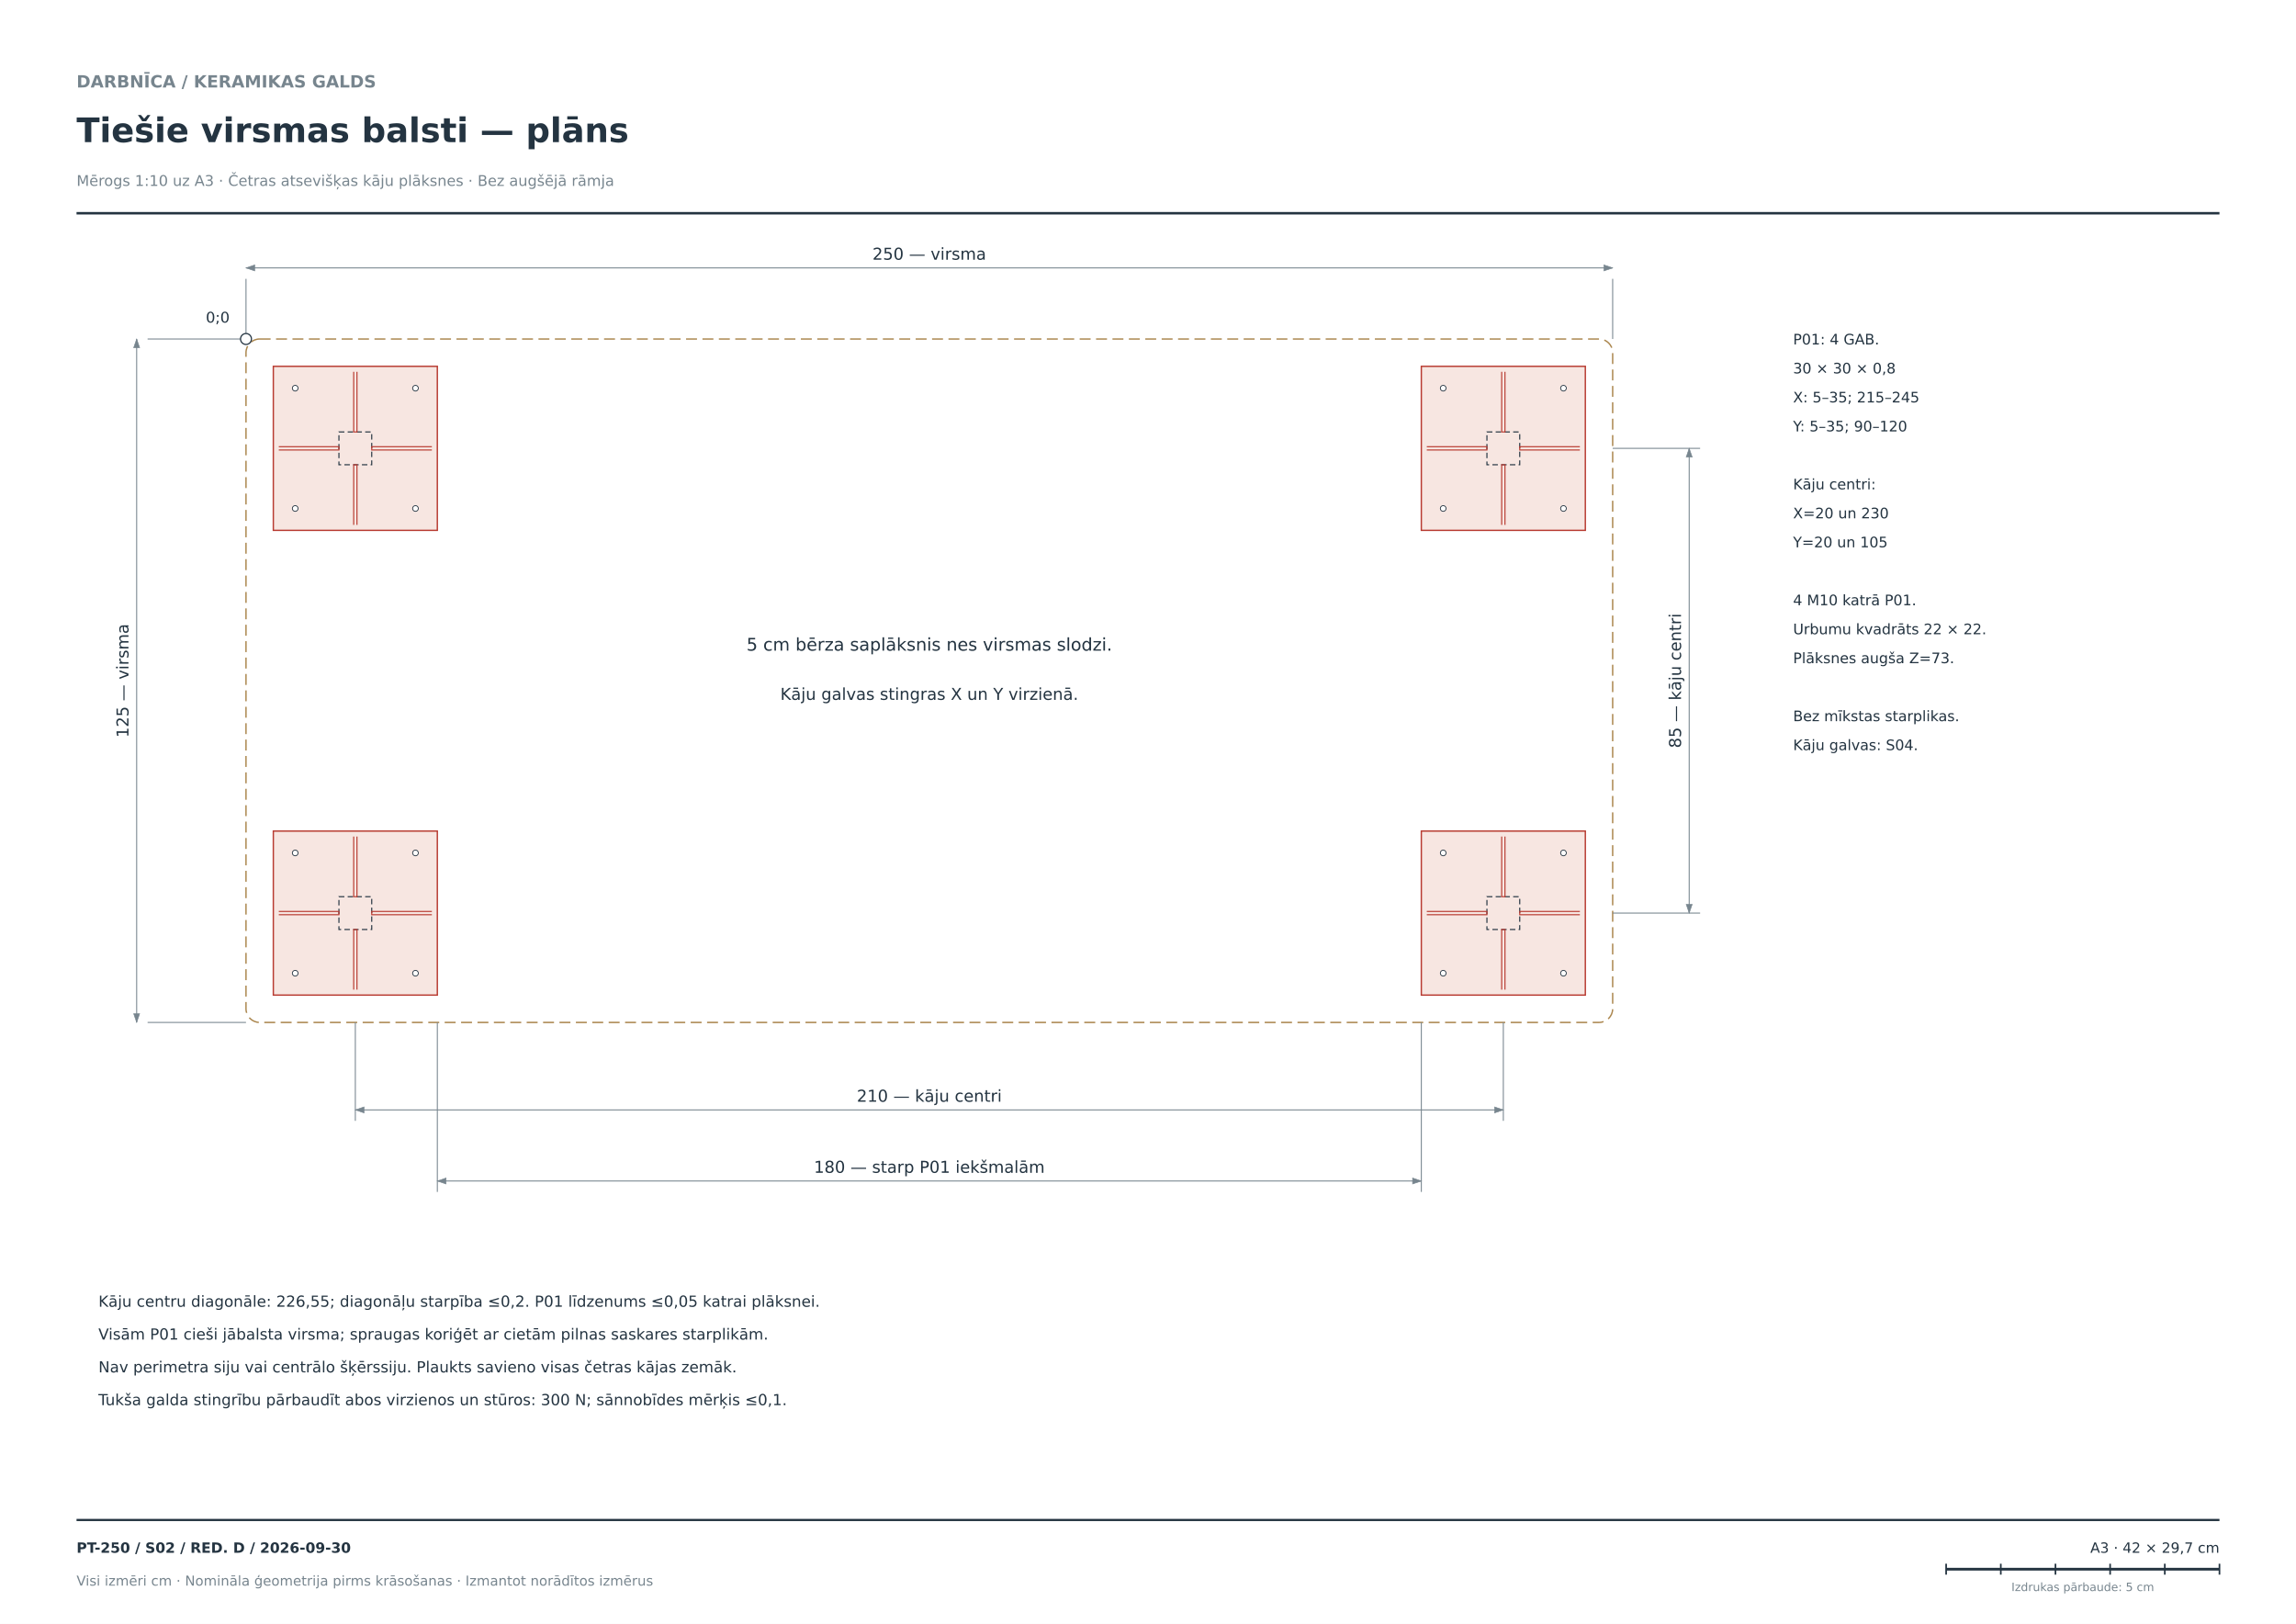
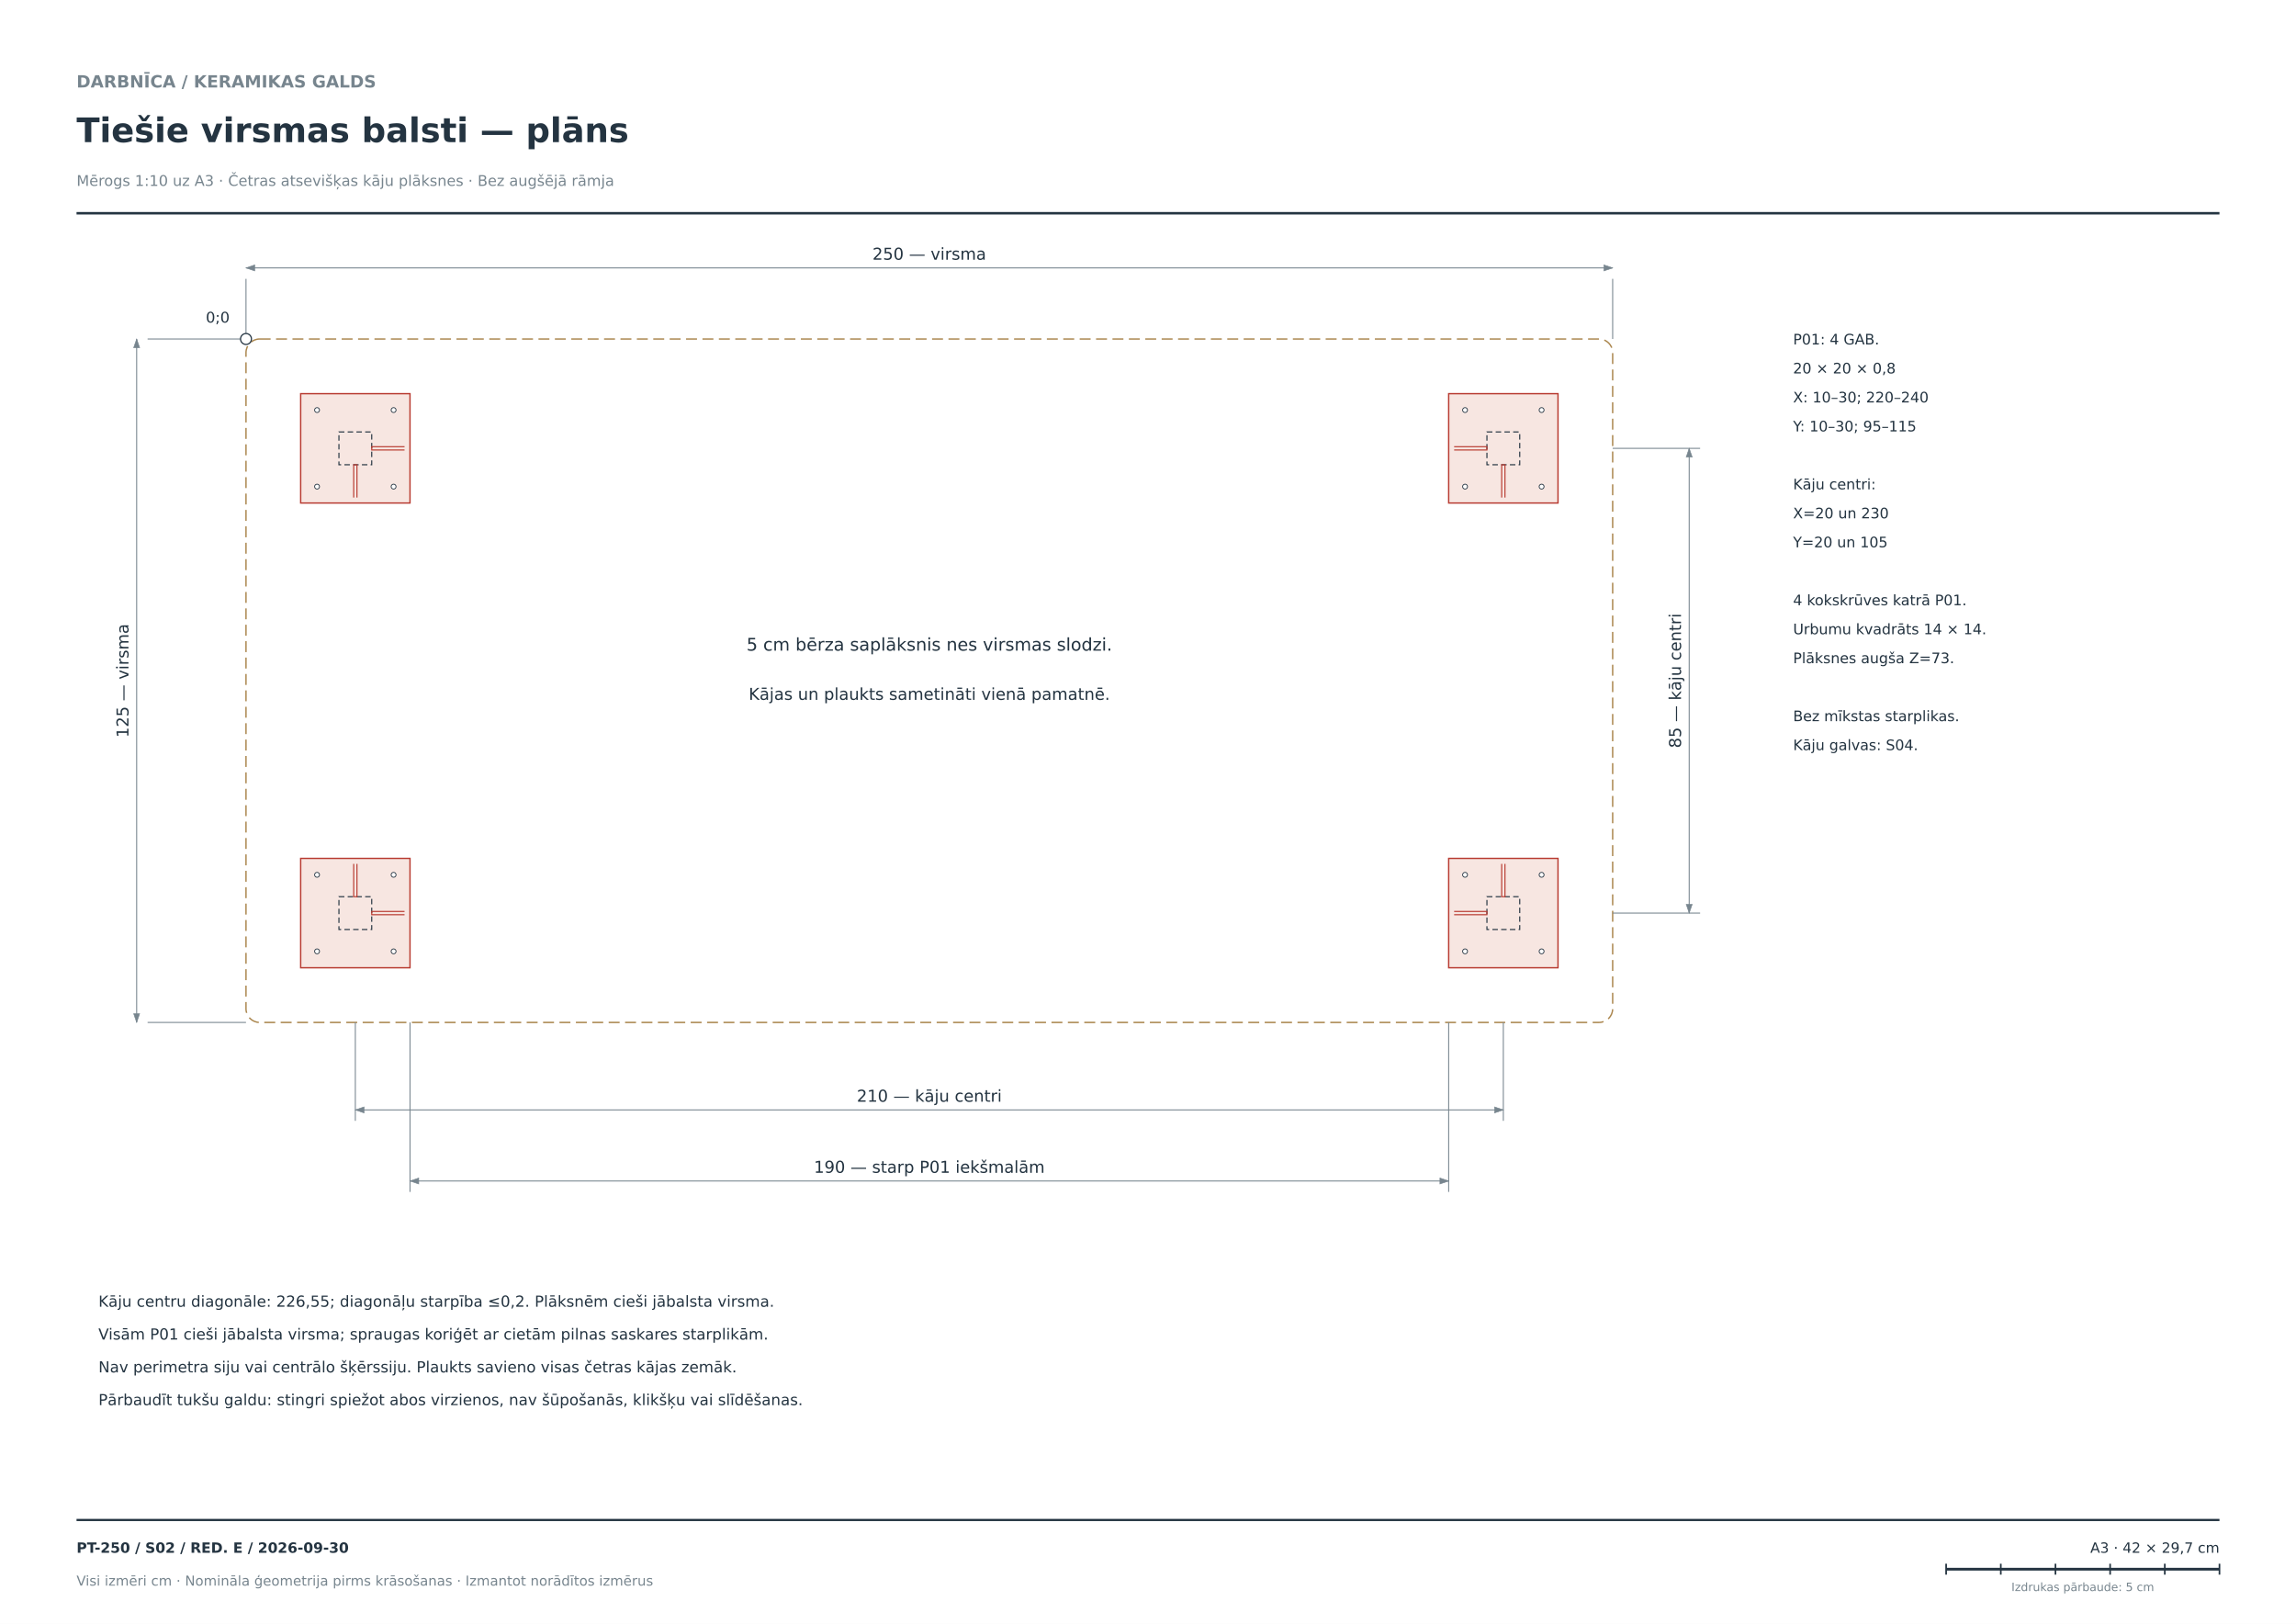
<svg xmlns="http://www.w3.org/2000/svg" width="42cm" height="29.7cm" viewBox="0 0 420 297">
  <rect width="420" height="297" fill="white" />
  <text x="14" y="16" font-family="DejaVu Sans" font-size="3.1" fill="#77858e" text-anchor="start" font-weight="bold">DARBNĪCA / KERAMIKAS GALDS</text>
  <text x="14" y="26" font-family="DejaVu Sans" font-size="6.2" fill="#243441" text-anchor="start" font-weight="bold">Tiešie virsmas balsti — plāns</text>
  <text x="14" y="34" font-family="DejaVu Sans" font-size="2.7" fill="#77858e" text-anchor="start">Mērogs 1:10 uz A3 · Četras atsevišķas kāju plāksnes · Bez augšējā rāmja</text>
  <line x1="14" y1="39" x2="406" y2="39" stroke="#243441" stroke-width="0.45" />
  <line x1="14" y1="278" x2="406" y2="278" stroke="#243441" stroke-width="0.4" />
-   <text x="14" y="284" font-family="DejaVu Sans" font-size="2.6" fill="#243441" text-anchor="start" font-weight="bold">PT-250  /  S02  /  RED. D  /  2026-09-30</text>
+   <text x="14" y="284" font-family="DejaVu Sans" font-size="2.6" fill="#243441" text-anchor="start" font-weight="bold">PT-250  /  S02  /  RED. E  /  2026-09-30</text>
  <text x="14" y="290" font-family="DejaVu Sans" font-size="2.5" fill="#77858e" text-anchor="start">Visi izmēri cm · Nomināla ģeometrija pirms krāsošanas · Izmantot norādītos izmērus</text>
  <text x="406" y="284" font-family="DejaVu Sans" font-size="2.6" fill="#243441" text-anchor="end">A3 · 42 × 29,7 cm</text>
  <line x1="356" y1="287" x2="406" y2="287" stroke="#243441" stroke-width="0.5" />
  <line x1="356" y1="286" x2="356" y2="288" stroke="#243441" stroke-width="0.3" />
  <line x1="366" y1="286" x2="366" y2="288" stroke="#243441" stroke-width="0.3" />
  <line x1="376" y1="286" x2="376" y2="288" stroke="#243441" stroke-width="0.3" />
  <line x1="386" y1="286" x2="386" y2="288" stroke="#243441" stroke-width="0.3" />
  <line x1="396" y1="286" x2="396" y2="288" stroke="#243441" stroke-width="0.3" />
  <line x1="406" y1="286" x2="406" y2="288" stroke="#243441" stroke-width="0.3" />
  <text x="381" y="291" font-family="DejaVu Sans" font-size="2.1" fill="#77858e" text-anchor="middle">Izdrukas pārbaude: 5 cm</text>
  <rect x="45" y="62" width="250" height="125" fill="none" stroke="#aa854c" stroke-width="0.25" rx="2.5" stroke-dasharray="2 1" />
-   <rect x="50" y="67" width="30" height="30" fill="#f7e6e1" stroke="#b83b31" stroke-width="0.25" rx="0" />
-   <circle cx="54" cy="71" r="0.525" fill="white" stroke="#243441" stroke-width="0.15" />
-   <circle cx="54" cy="93" r="0.525" fill="white" stroke="#243441" stroke-width="0.15" />
-   <circle cx="76" cy="71" r="0.525" fill="white" stroke="#243441" stroke-width="0.15" />
-   <circle cx="76" cy="93" r="0.525" fill="white" stroke="#243441" stroke-width="0.15" />
-   <rect x="260" y="67" width="30" height="30" fill="#f7e6e1" stroke="#b83b31" stroke-width="0.25" rx="0" />
-   <circle cx="264" cy="71" r="0.525" fill="white" stroke="#243441" stroke-width="0.15" />
-   <circle cx="264" cy="93" r="0.525" fill="white" stroke="#243441" stroke-width="0.15" />
-   <circle cx="286" cy="71" r="0.525" fill="white" stroke="#243441" stroke-width="0.15" />
-   <circle cx="286" cy="93" r="0.525" fill="white" stroke="#243441" stroke-width="0.15" />
-   <rect x="50" y="152" width="30" height="30" fill="#f7e6e1" stroke="#b83b31" stroke-width="0.25" rx="0" />
-   <circle cx="54" cy="156" r="0.525" fill="white" stroke="#243441" stroke-width="0.15" />
-   <circle cx="54" cy="178" r="0.525" fill="white" stroke="#243441" stroke-width="0.15" />
-   <circle cx="76" cy="156" r="0.525" fill="white" stroke="#243441" stroke-width="0.15" />
-   <circle cx="76" cy="178" r="0.525" fill="white" stroke="#243441" stroke-width="0.15" />
-   <rect x="260" y="152" width="30" height="30" fill="#f7e6e1" stroke="#b83b31" stroke-width="0.25" rx="0" />
-   <circle cx="264" cy="156" r="0.525" fill="white" stroke="#243441" stroke-width="0.15" />
-   <circle cx="264" cy="178" r="0.525" fill="white" stroke="#243441" stroke-width="0.15" />
-   <circle cx="286" cy="156" r="0.525" fill="white" stroke="#243441" stroke-width="0.15" />
-   <circle cx="286" cy="178" r="0.525" fill="white" stroke="#243441" stroke-width="0.15" />
+   <rect x="55" y="72" width="20" height="20" fill="#f7e6e1" stroke="#b83b31" stroke-width="0.25" rx="0" />
+   <circle cx="58" cy="75" r="0.45" fill="white" stroke="#243441" stroke-width="0.15" />
+   <circle cx="58" cy="89" r="0.45" fill="white" stroke="#243441" stroke-width="0.15" />
+   <circle cx="72" cy="75" r="0.45" fill="white" stroke="#243441" stroke-width="0.15" />
+   <circle cx="72" cy="89" r="0.45" fill="white" stroke="#243441" stroke-width="0.15" />
+   <rect x="265" y="72" width="20" height="20" fill="#f7e6e1" stroke="#b83b31" stroke-width="0.25" rx="0" />
+   <circle cx="268" cy="75" r="0.45" fill="white" stroke="#243441" stroke-width="0.15" />
+   <circle cx="268" cy="89" r="0.45" fill="white" stroke="#243441" stroke-width="0.15" />
+   <circle cx="282" cy="75" r="0.45" fill="white" stroke="#243441" stroke-width="0.15" />
+   <circle cx="282" cy="89" r="0.45" fill="white" stroke="#243441" stroke-width="0.15" />
+   <rect x="55" y="157" width="20" height="20" fill="#f7e6e1" stroke="#b83b31" stroke-width="0.25" rx="0" />
+   <circle cx="58" cy="160" r="0.45" fill="white" stroke="#243441" stroke-width="0.15" />
+   <circle cx="58" cy="174" r="0.45" fill="white" stroke="#243441" stroke-width="0.15" />
+   <circle cx="72" cy="160" r="0.45" fill="white" stroke="#243441" stroke-width="0.15" />
+   <circle cx="72" cy="174" r="0.45" fill="white" stroke="#243441" stroke-width="0.15" />
+   <rect x="265" y="157" width="20" height="20" fill="#f7e6e1" stroke="#b83b31" stroke-width="0.25" rx="0" />
+   <circle cx="268" cy="160" r="0.45" fill="white" stroke="#243441" stroke-width="0.15" />
+   <circle cx="268" cy="174" r="0.45" fill="white" stroke="#243441" stroke-width="0.15" />
+   <circle cx="282" cy="160" r="0.45" fill="white" stroke="#243441" stroke-width="0.15" />
+   <circle cx="282" cy="174" r="0.45" fill="white" stroke="#243441" stroke-width="0.15" />
  <rect x="62" y="79" width="6" height="6" fill="none" stroke="#243441" stroke-width="0.2" rx="0" stroke-dasharray="1 .6" />
  <rect x="272" y="79" width="6" height="6" fill="none" stroke="#243441" stroke-width="0.2" rx="0" stroke-dasharray="1 .6" />
  <rect x="62" y="164" width="6" height="6" fill="none" stroke="#243441" stroke-width="0.2" rx="0" stroke-dasharray="1 .6" />
  <rect x="272" y="164" width="6" height="6" fill="none" stroke="#243441" stroke-width="0.2" rx="0" stroke-dasharray="1 .6" />
-   <polygon points="68,81.7 79,81.7 68,81.7 68,82.3 79,82.3 68,82.3" fill="#b83b31" stroke="#b83b31" stroke-width="0.2" />
-   <polygon points="65.3,85 65.3,96 65.3,85 64.7,85 64.7,96 64.7,85" fill="#b83b31" stroke="#b83b31" stroke-width="0.2" />
-   <polygon points="62,82.3 51,82.3 62,82.3 62,81.7 51,81.7 62,81.7" fill="#b83b31" stroke="#b83b31" stroke-width="0.2" />
-   <polygon points="64.7,79 64.7,68 64.7,79 65.3,79 65.3,68 65.3,79" fill="#b83b31" stroke="#b83b31" stroke-width="0.2" />
-   <polygon points="278,81.7 289,81.7 278,81.7 278,82.3 289,82.3 278,82.3" fill="#b83b31" stroke="#b83b31" stroke-width="0.2" />
-   <polygon points="275.3,85 275.3,96 275.3,85 274.7,85 274.7,96 274.7,85" fill="#b83b31" stroke="#b83b31" stroke-width="0.2" />
-   <polygon points="272,82.3 261,82.3 272,82.3 272,81.7 261,81.7 272,81.7" fill="#b83b31" stroke="#b83b31" stroke-width="0.2" />
-   <polygon points="274.7,79 274.7,68 274.7,79 275.3,79 275.3,68 275.3,79" fill="#b83b31" stroke="#b83b31" stroke-width="0.2" />
-   <polygon points="68,166.7 79,166.7 68,166.7 68,167.3 79,167.3 68,167.3" fill="#b83b31" stroke="#b83b31" stroke-width="0.2" />
-   <polygon points="65.3,170 65.3,181 65.3,170 64.7,170 64.7,181 64.7,170" fill="#b83b31" stroke="#b83b31" stroke-width="0.2" />
-   <polygon points="62,167.3 51,167.3 62,167.3 62,166.7 51,166.7 62,166.7" fill="#b83b31" stroke="#b83b31" stroke-width="0.2" />
-   <polygon points="64.7,164 64.7,153 64.7,164 65.3,164 65.3,153 65.3,164" fill="#b83b31" stroke="#b83b31" stroke-width="0.2" />
-   <polygon points="278,166.7 289,166.7 278,166.7 278,167.3 289,167.3 278,167.3" fill="#b83b31" stroke="#b83b31" stroke-width="0.2" />
-   <polygon points="275.3,170 275.3,181 275.3,170 274.7,170 274.7,181 274.7,170" fill="#b83b31" stroke="#b83b31" stroke-width="0.2" />
-   <polygon points="272,167.3 261,167.3 272,167.3 272,166.7 261,166.7 272,166.7" fill="#b83b31" stroke="#b83b31" stroke-width="0.2" />
-   <polygon points="274.7,164 274.7,153 274.7,164 275.3,164 275.3,153 275.3,164" fill="#b83b31" stroke="#b83b31" stroke-width="0.2" />
+   <polygon points="68,81.7 74,81.7 68,81.7 68,82.3 74,82.3 68,82.3" fill="#b83b31" stroke="#b83b31" stroke-width="0.2" />
+   <polygon points="65.3,85 65.3,91 65.3,85 64.7,85 64.7,91 64.7,85" fill="#b83b31" stroke="#b83b31" stroke-width="0.2" />
+   <polygon points="272,82.3 266,82.3 272,82.3 272,81.7 266,81.7 272,81.7" fill="#b83b31" stroke="#b83b31" stroke-width="0.2" />
+   <polygon points="275.3,85 275.3,91 275.3,85 274.7,85 274.7,91 274.7,85" fill="#b83b31" stroke="#b83b31" stroke-width="0.2" />
+   <polygon points="68,166.7 74,166.7 68,166.7 68,167.3 74,167.3 68,167.3" fill="#b83b31" stroke="#b83b31" stroke-width="0.2" />
+   <polygon points="64.7,164 64.7,158 64.7,164 65.3,164 65.3,158 65.3,164" fill="#b83b31" stroke="#b83b31" stroke-width="0.2" />
+   <polygon points="272,167.3 266,167.3 272,167.3 272,166.7 266,166.7 272,166.7" fill="#b83b31" stroke="#b83b31" stroke-width="0.2" />
+   <polygon points="274.7,164 274.7,158 274.7,164 275.3,164 275.3,158 275.3,164" fill="#b83b31" stroke="#b83b31" stroke-width="0.2" />
  <text x="170" y="119" font-family="DejaVu Sans" font-size="3.2" fill="#243441" text-anchor="middle">5 cm bērza saplāksnis nes virsmas slodzi.</text>
-   <text x="170" y="128" font-family="DejaVu Sans" font-size="3" fill="#243441" text-anchor="middle">Kāju galvas stingras X un Y virzienā.</text>
+   <text x="170" y="128" font-family="DejaVu Sans" font-size="3" fill="#243441" text-anchor="middle">Kājas un plaukts sametināti vienā pamatnē.</text>
  <line x1="45" y1="62" x2="45" y2="51" stroke="#77858e" stroke-width="0.18" />
  <line x1="295" y1="62" x2="295" y2="51" stroke="#77858e" stroke-width="0.18" />
  <line x1="45" y1="49" x2="295" y2="49" stroke="#77858e" stroke-width="0.18" />
  <polygon points="45,49 46.6,48.45 46.6,49.55" fill="#77858e" stroke="#77858e" stroke-width="0.1" />
  <polygon points="295,49 293.4,48.45 293.4,49.55" fill="#77858e" stroke="#77858e" stroke-width="0.1" />
  <text x="170" y="47.5" font-family="DejaVu Sans" font-size="3" fill="#243441" text-anchor="middle">250 — virsma</text>
  <line x1="45" y1="62" x2="27" y2="62" stroke="#77858e" stroke-width="0.18" />
  <line x1="45" y1="187" x2="27" y2="187" stroke="#77858e" stroke-width="0.18" />
  <line x1="25" y1="62" x2="25" y2="187" stroke="#77858e" stroke-width="0.18" />
  <polygon points="25,62 24.45,63.6 25.55,63.6" fill="#77858e" stroke="#77858e" stroke-width="0.1" />
  <polygon points="25,187 24.45,185.4 25.55,185.4" fill="#77858e" stroke="#77858e" stroke-width="0.1" />
  <text x="23.5" y="124.5" font-family="DejaVu Sans" font-size="3" fill="#243441" text-anchor="middle" transform="rotate(-90 23.5 124.5)">125 — virsma</text>
  <line x1="65" y1="187" x2="65" y2="205" stroke="#77858e" stroke-width="0.18" />
  <line x1="275" y1="187" x2="275" y2="205" stroke="#77858e" stroke-width="0.18" />
  <line x1="65" y1="203" x2="275" y2="203" stroke="#77858e" stroke-width="0.18" />
  <polygon points="65,203 66.6,202.45 66.6,203.55" fill="#77858e" stroke="#77858e" stroke-width="0.1" />
  <polygon points="275,203 273.4,202.45 273.4,203.55" fill="#77858e" stroke="#77858e" stroke-width="0.1" />
  <text x="170" y="201.5" font-family="DejaVu Sans" font-size="3" fill="#243441" text-anchor="middle">210 — kāju centri</text>
  <line x1="295" y1="82" x2="311" y2="82" stroke="#77858e" stroke-width="0.18" />
  <line x1="295" y1="167" x2="311" y2="167" stroke="#77858e" stroke-width="0.18" />
  <line x1="309" y1="82" x2="309" y2="167" stroke="#77858e" stroke-width="0.18" />
  <polygon points="309,82 308.45,83.6 309.55,83.6" fill="#77858e" stroke="#77858e" stroke-width="0.1" />
  <polygon points="309,167 308.45,165.4 309.55,165.4" fill="#77858e" stroke="#77858e" stroke-width="0.1" />
  <text x="307.5" y="124.5" font-family="DejaVu Sans" font-size="3" fill="#243441" text-anchor="middle" transform="rotate(-90 307.5 124.5)">85 — kāju centri</text>
-   <line x1="80" y1="187" x2="80" y2="218" stroke="#77858e" stroke-width="0.18" />
-   <line x1="260" y1="187" x2="260" y2="218" stroke="#77858e" stroke-width="0.18" />
-   <line x1="80" y1="216" x2="260" y2="216" stroke="#77858e" stroke-width="0.18" />
-   <polygon points="80,216 81.6,215.45 81.6,216.55" fill="#77858e" stroke="#77858e" stroke-width="0.1" />
-   <polygon points="260,216 258.4,215.45 258.4,216.55" fill="#77858e" stroke="#77858e" stroke-width="0.1" />
-   <text x="170" y="214.5" font-family="DejaVu Sans" font-size="3" fill="#243441" text-anchor="middle">180 — starp P01 iekšmalām</text>
+   <line x1="75" y1="187" x2="75" y2="218" stroke="#77858e" stroke-width="0.18" />
+   <line x1="265" y1="187" x2="265" y2="218" stroke="#77858e" stroke-width="0.18" />
+   <line x1="75" y1="216" x2="265" y2="216" stroke="#77858e" stroke-width="0.18" />
+   <polygon points="75,216 76.6,215.45 76.6,216.55" fill="#77858e" stroke="#77858e" stroke-width="0.1" />
+   <polygon points="265,216 263.4,215.45 263.4,216.55" fill="#77858e" stroke="#77858e" stroke-width="0.1" />
+   <text x="170" y="214.5" font-family="DejaVu Sans" font-size="3" fill="#243441" text-anchor="middle">190 — starp P01 iekšmalām</text>
  <circle cx="45" cy="62" r="1" fill="white" stroke="#243441" stroke-width="0.22" />
  <text x="42" y="59" font-family="DejaVu Sans" font-size="2.7" fill="#243441" text-anchor="end">0;0</text>
  <text x="328" y="63" font-family="DejaVu Sans" font-size="2.65" fill="#243441" text-anchor="start">P01: 4 GAB.</text>
-   <text x="328" y="68.3" font-family="DejaVu Sans" font-size="2.65" fill="#243441" text-anchor="start">30 × 30 × 0,8</text>
-   <text x="328" y="73.6" font-family="DejaVu Sans" font-size="2.65" fill="#243441" text-anchor="start">X: 5–35; 215–245</text>
-   <text x="328" y="78.9" font-family="DejaVu Sans" font-size="2.65" fill="#243441" text-anchor="start">Y: 5–35; 90–120</text>
+   <text x="328" y="68.3" font-family="DejaVu Sans" font-size="2.65" fill="#243441" text-anchor="start">20 × 20 × 0,8</text>
+   <text x="328" y="73.6" font-family="DejaVu Sans" font-size="2.65" fill="#243441" text-anchor="start">X: 10–30; 220–240</text>
+   <text x="328" y="78.9" font-family="DejaVu Sans" font-size="2.65" fill="#243441" text-anchor="start">Y: 10–30; 95–115</text>
  <text x="328" y="84.2" font-family="DejaVu Sans" font-size="2.65" fill="#243441" text-anchor="start" />
  <text x="328" y="89.5" font-family="DejaVu Sans" font-size="2.65" fill="#243441" text-anchor="start">Kāju centri:</text>
  <text x="328" y="94.8" font-family="DejaVu Sans" font-size="2.65" fill="#243441" text-anchor="start">X=20 un 230</text>
  <text x="328" y="100.1" font-family="DejaVu Sans" font-size="2.65" fill="#243441" text-anchor="start">Y=20 un 105</text>
  <text x="328" y="105.4" font-family="DejaVu Sans" font-size="2.65" fill="#243441" text-anchor="start" />
-   <text x="328" y="110.7" font-family="DejaVu Sans" font-size="2.65" fill="#243441" text-anchor="start">4 M10 katrā P01.</text>
-   <text x="328" y="116" font-family="DejaVu Sans" font-size="2.65" fill="#243441" text-anchor="start">Urbumu kvadrāts 22 × 22.</text>
+   <text x="328" y="110.7" font-family="DejaVu Sans" font-size="2.65" fill="#243441" text-anchor="start">4 kokskrūves katrā P01.</text>
+   <text x="328" y="116" font-family="DejaVu Sans" font-size="2.65" fill="#243441" text-anchor="start">Urbumu kvadrāts 14 × 14.</text>
  <text x="328" y="121.3" font-family="DejaVu Sans" font-size="2.65" fill="#243441" text-anchor="start">Plāksnes augša Z=73.</text>
  <text x="328" y="126.6" font-family="DejaVu Sans" font-size="2.65" fill="#243441" text-anchor="start" />
  <text x="328" y="131.9" font-family="DejaVu Sans" font-size="2.65" fill="#243441" text-anchor="start">Bez mīkstas starplikas.</text>
  <text x="328" y="137.2" font-family="DejaVu Sans" font-size="2.65" fill="#243441" text-anchor="start">Kāju galvas: S04.</text>
-   <text x="18" y="239" font-family="DejaVu Sans" font-size="2.8" fill="#243441" text-anchor="start">Kāju centru diagonāle: 226,55; diagonāļu starpība ≤0,2. P01 līdzenums ≤0,05 katrai plāksnei.</text>
+   <text x="18" y="239" font-family="DejaVu Sans" font-size="2.8" fill="#243441" text-anchor="start">Kāju centru diagonāle: 226,55; diagonāļu starpība ≤0,2. Plāksnēm cieši jābalsta virsma.</text>
  <text x="18" y="245" font-family="DejaVu Sans" font-size="2.8" fill="#243441" text-anchor="start">Visām P01 cieši jābalsta virsma; spraugas koriģēt ar cietām pilnas saskares starplikām.</text>
  <text x="18" y="251" font-family="DejaVu Sans" font-size="2.8" fill="#243441" text-anchor="start">Nav perimetra siju vai centrālo šķērssiju. Plaukts savieno visas četras kājas zemāk.</text>
-   <text x="18" y="257" font-family="DejaVu Sans" font-size="2.8" fill="#243441" text-anchor="start">Tukša galda stingrību pārbaudīt abos virzienos un stūros: 300 N; sānnobīdes mērķis ≤0,1.</text>
+   <text x="18" y="257" font-family="DejaVu Sans" font-size="2.8" fill="#243441" text-anchor="start">Pārbaudīt tukšu galdu: stingri spiežot abos virzienos, nav šūpošanās, klikšķu vai slīdēšanas.</text>
</svg>
